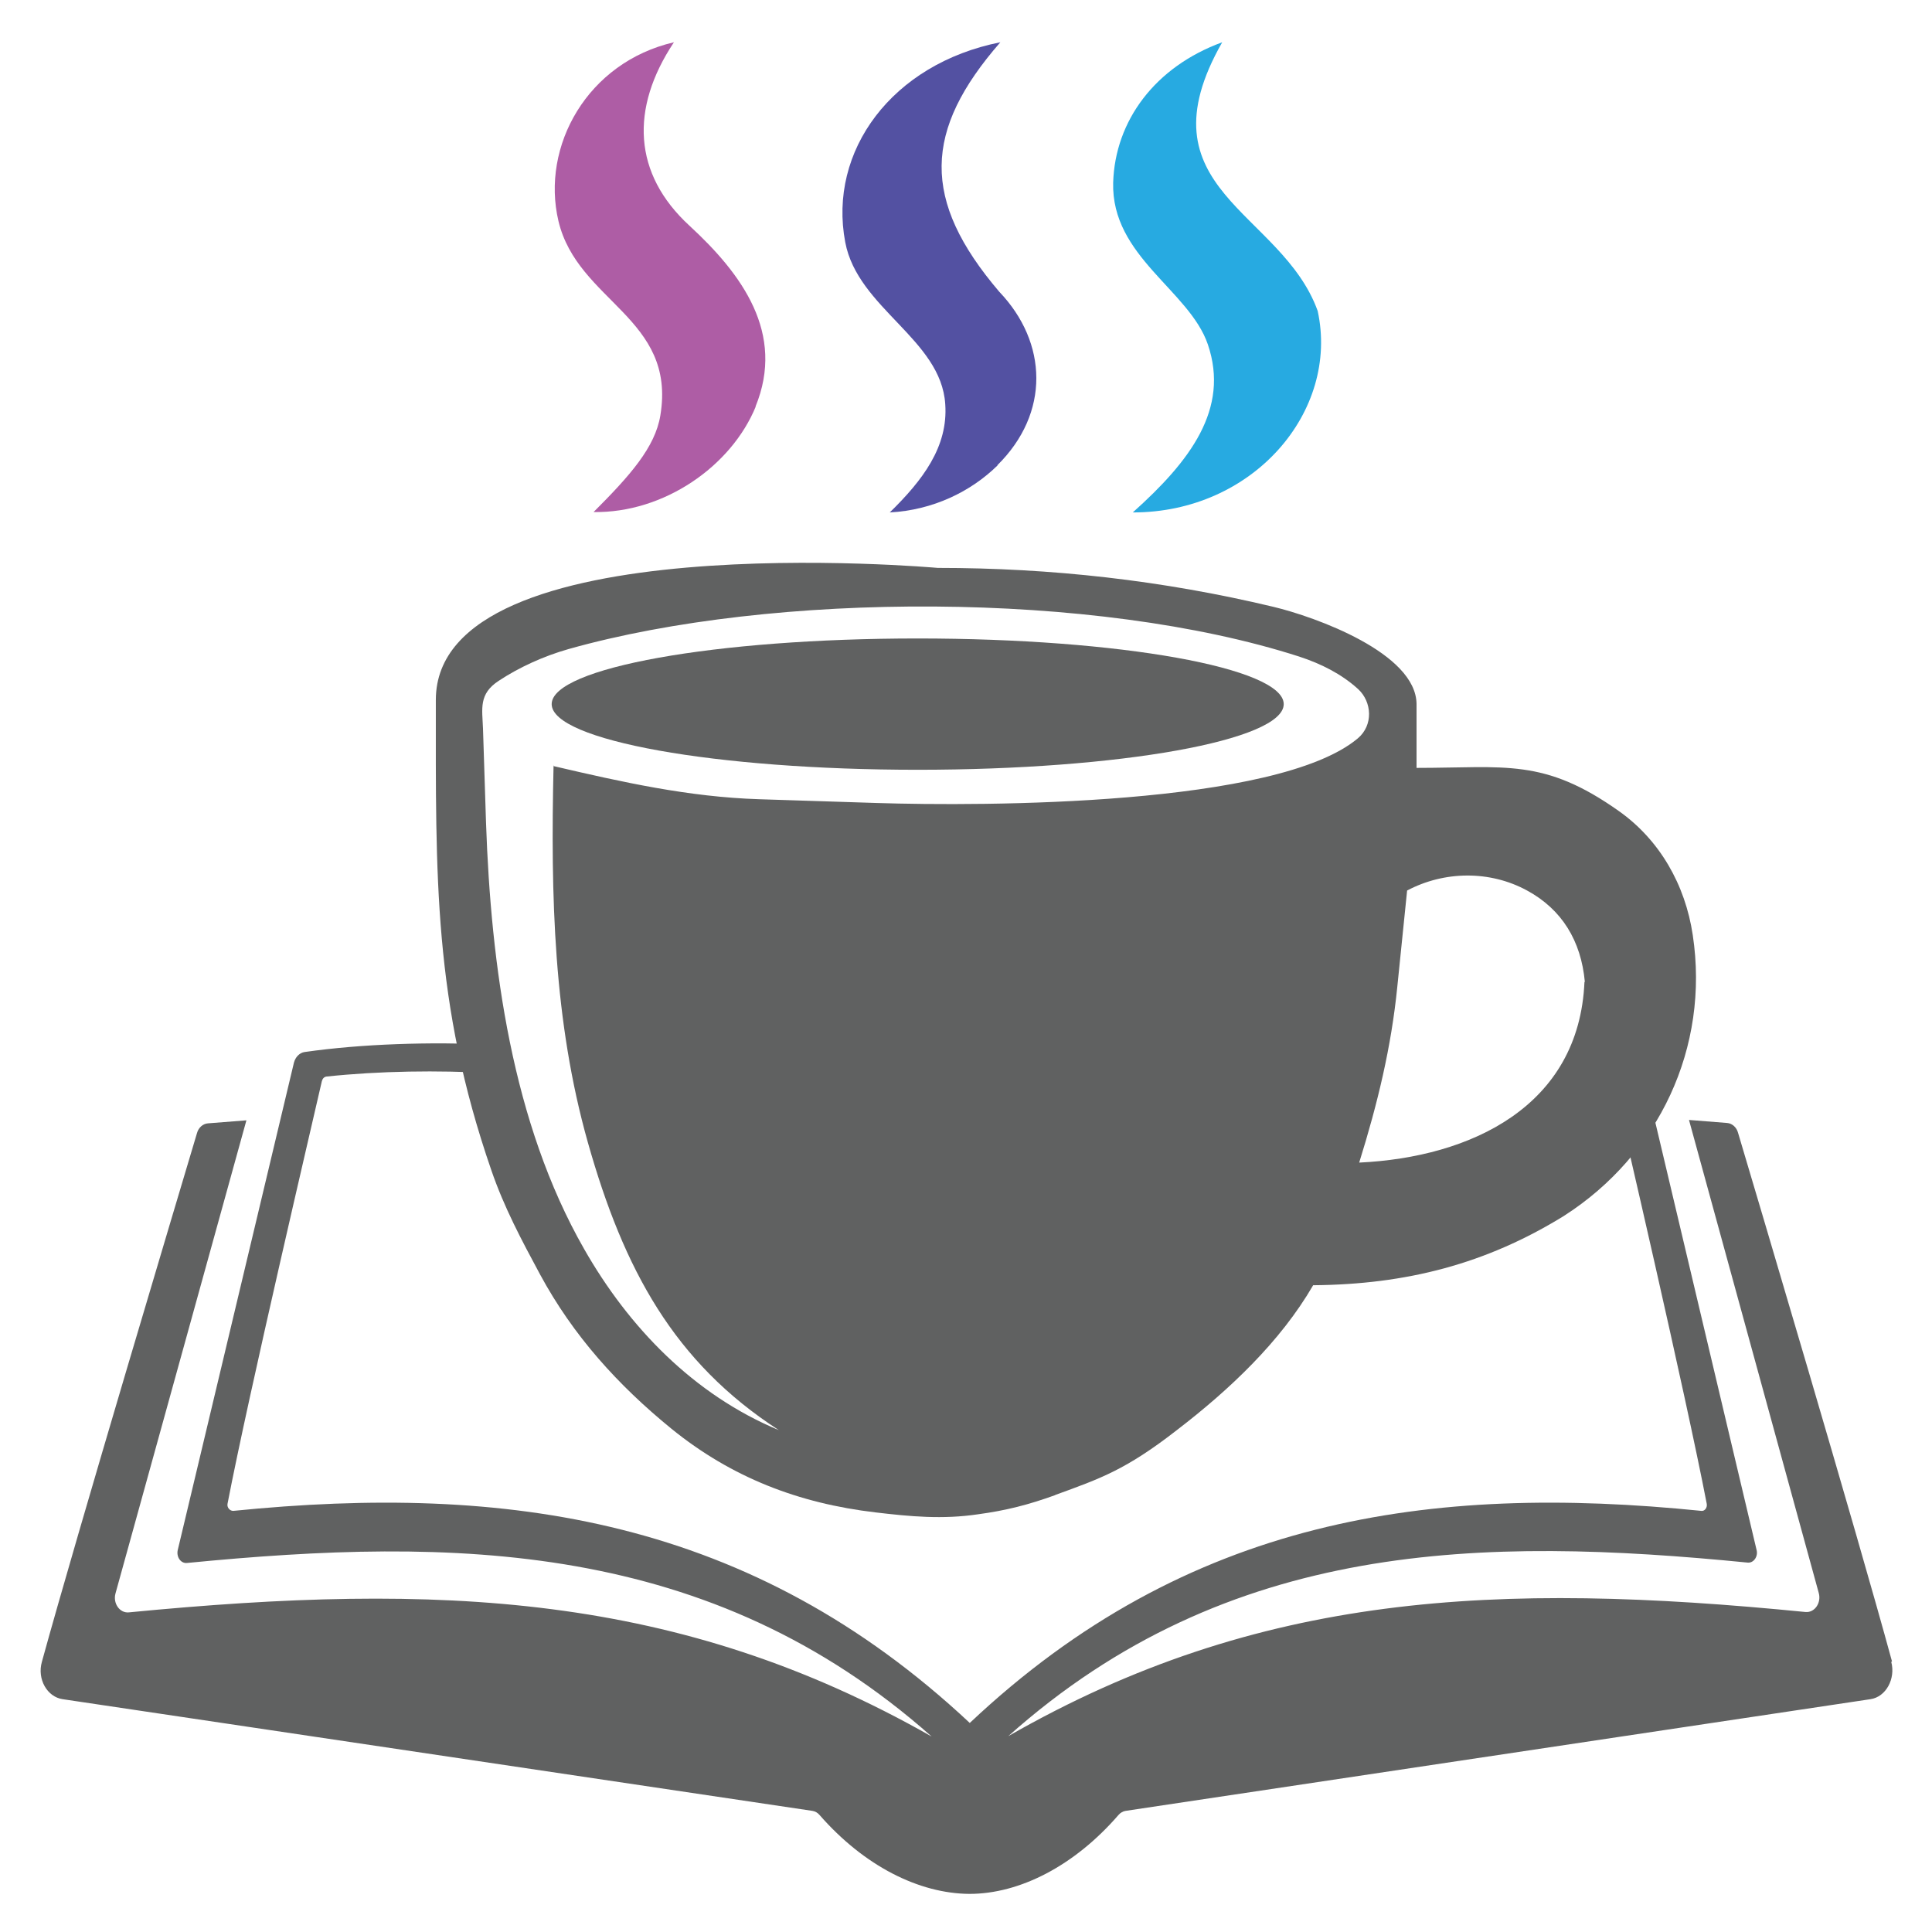
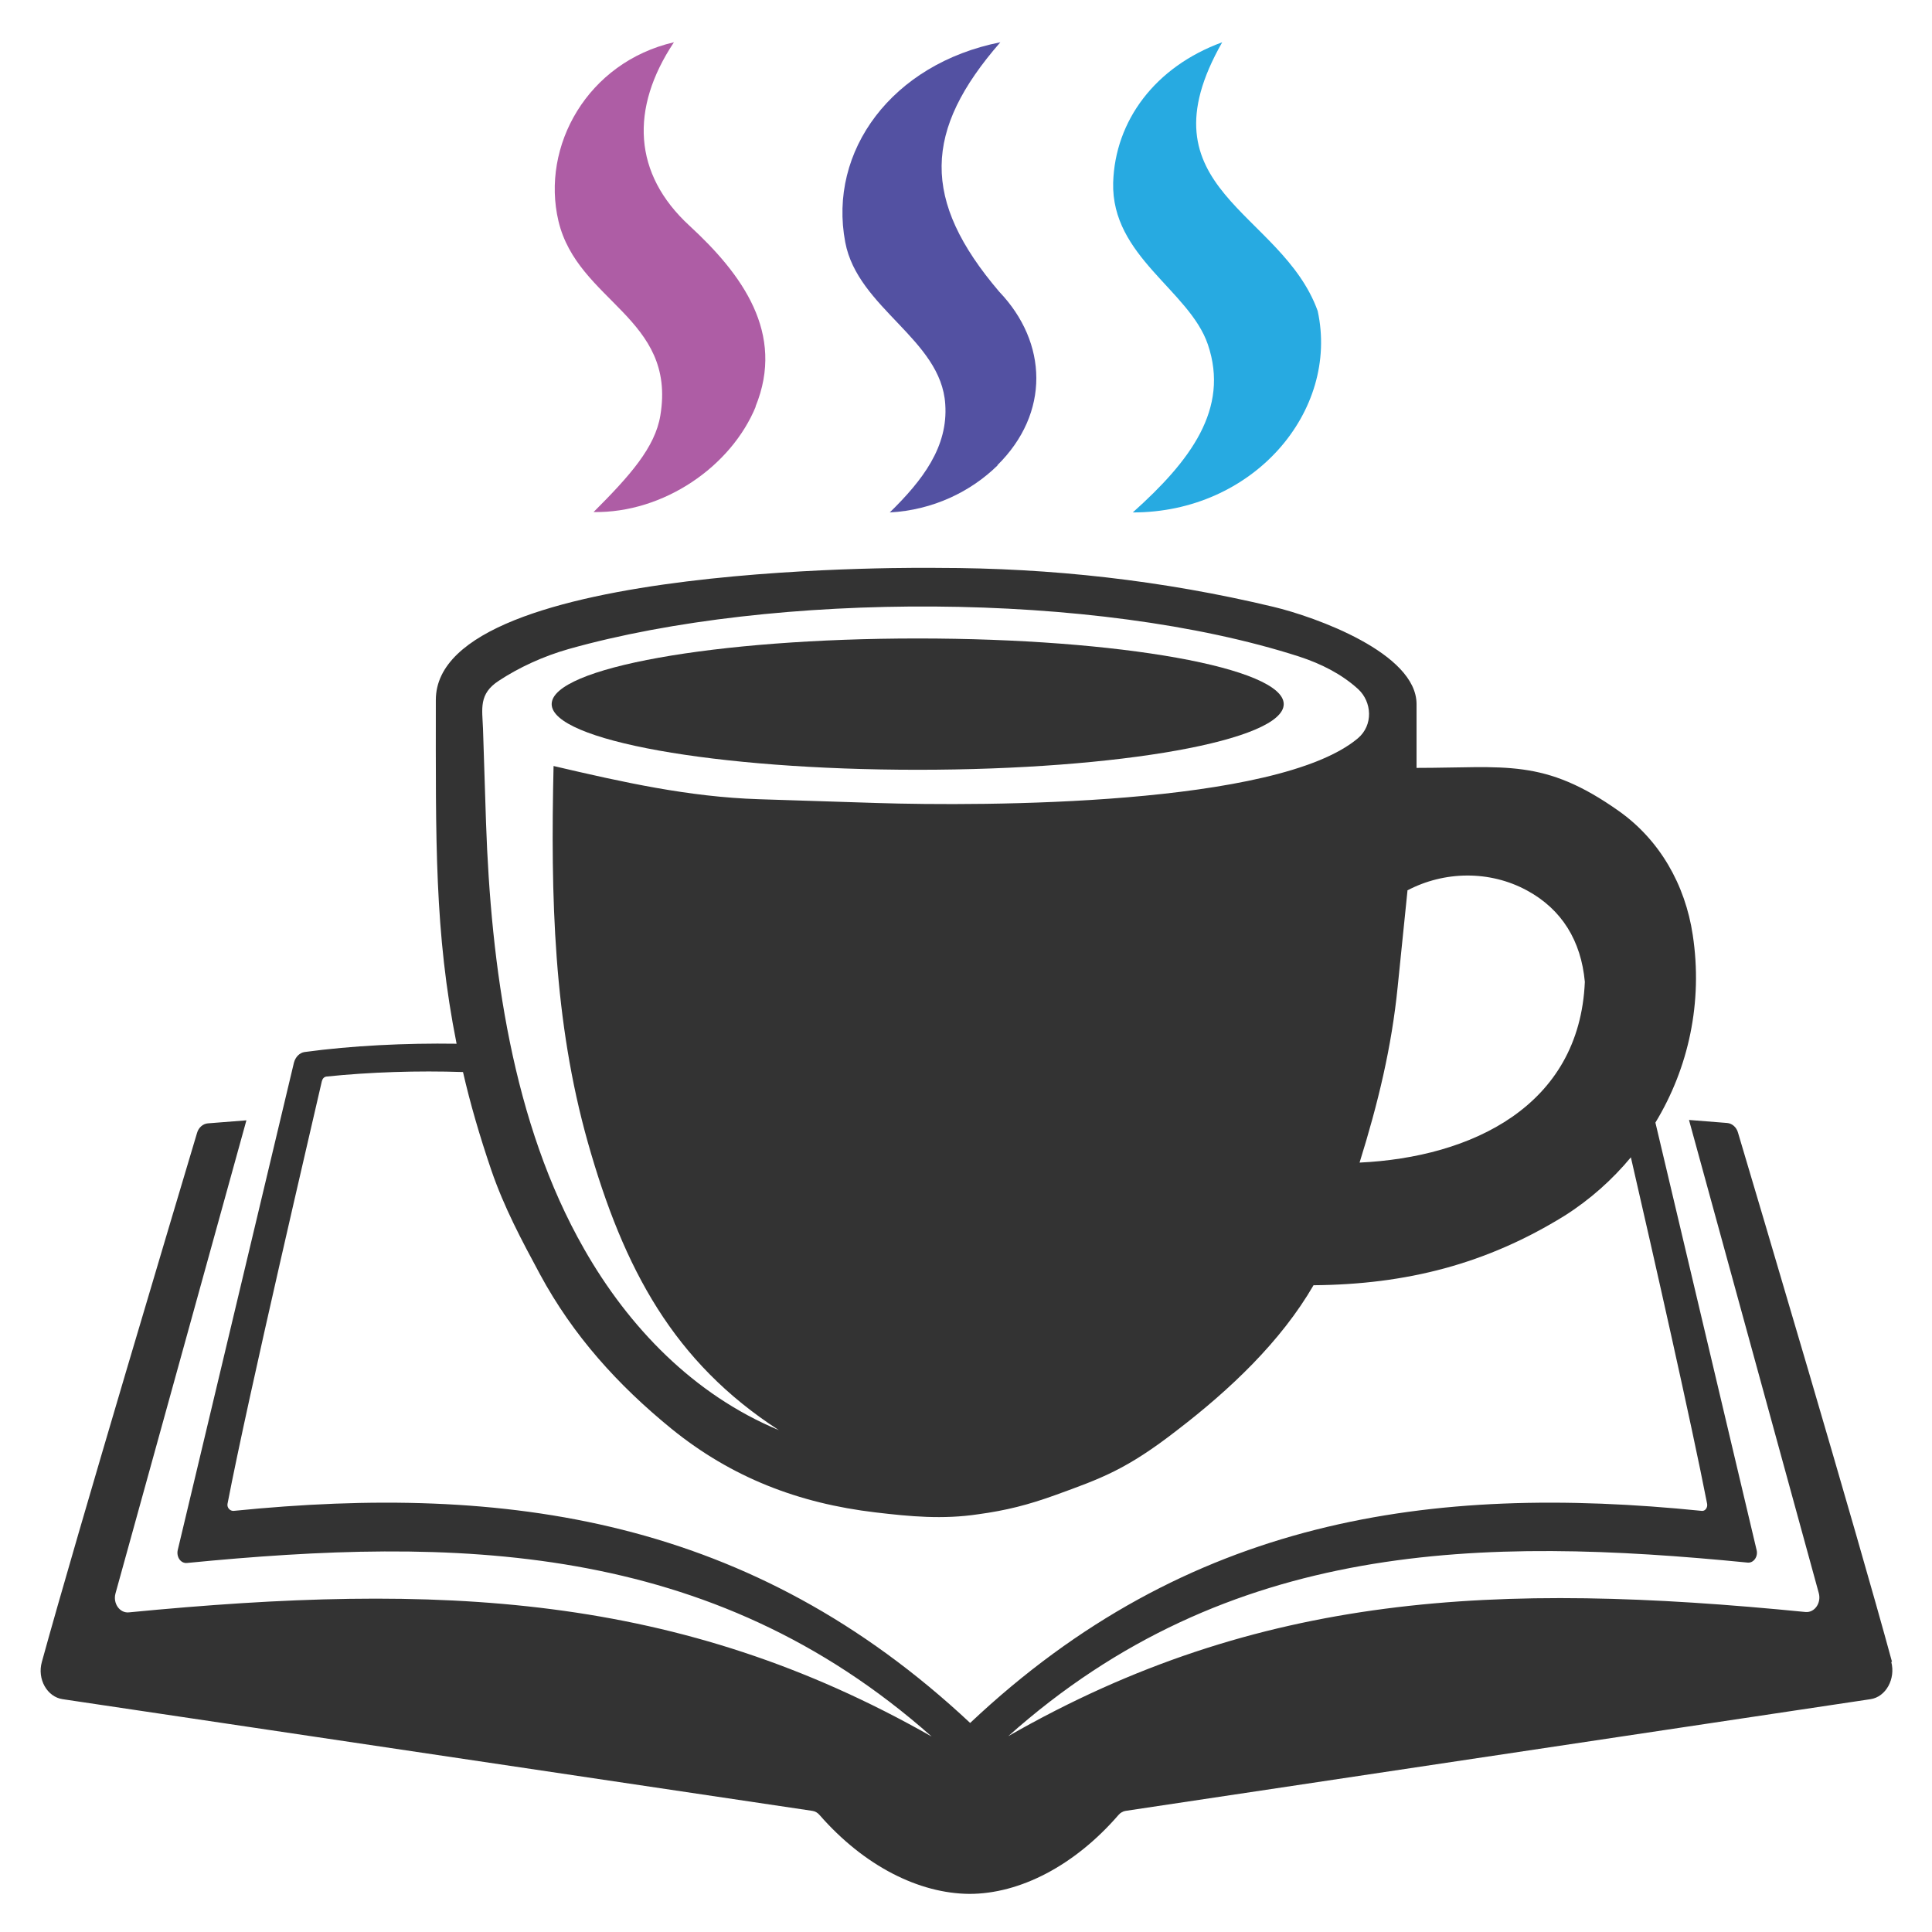
<svg xmlns="http://www.w3.org/2000/svg" id="Layer_1" version="1.1" viewBox="0 0 512 512">
  <defs>
    <style>
      .st0 {
-         fill: #606161;
+         fill: #5351a2;
      }

      .st1 {
        fill: #ae5da5;
      }

      .st2 {
        fill: #27aae1;
      }

      .st3 {
-         fill: #5351a2;
+         fill: #333;
      }
    </style>
  </defs>
-   <path class="st0" d="M501.4,440.3c-9.3-34.2-36.1-124.3-40.8-140.1-.4-1.5-1.6-2.5-2.9-2.6l-10.1-.8,34.4,125.4c.7,2.6-1.1,5.2-3.5,5-81.8-8.1-144.8-5.2-211.3,32.9,58.4-52.1,125.9-52.9,195.9-46,1.6.2,2.9-1.6,2.4-3.4l-30.6-129.2c-.4-1.5-1.4-2.6-2.8-2.8-3.4-.5-7-.9-10.6-1.2v7.3c1.6.1,3.2.3,4.7.5.6,0,1.1.5,1.2,1.2,2.3,9.7,19.3,82.9,24.9,112,.2,1-.5,2-1.4,1.9-72-7.3-136.3,1.9-193.9,56.2-58-54.3-122.7-63.5-195.2-56.2-.9,0-1.7-.9-1.5-1.9,5.6-29.1,22.8-102.3,25-112,.2-.7.6-1.1,1.2-1.2,14.1-1.5,29.6-1.7,43.7-.9v-7.6c-16.3-.7-34.1-.2-49.5,2-1.3.2-2.4,1.3-2.8,2.8l-30.8,129.2c-.4,1.8.8,3.6,2.5,3.4,70.5-6.9,138.5-6.1,197.3,46-67-38.1-130.4-40.9-212.8-32.9-2.4.2-4.2-2.4-3.5-5l34.7-125.4-10.2.8c-1.3.1-2.5,1.1-2.9,2.6-4.7,15.8-31.7,105.9-41.1,140.1-1.3,4.6,1.4,9.3,5.5,9.9l198.7,29.6c.7.1,1.4.5,1.9,1.1,11.8,13.5,26.3,20.8,39.7,20.9,13.3,0,27.8-7.4,39.5-20.9.5-.6,1.2-1,1.9-1.1l197.4-29.6c4.1-.6,6.7-5.4,5.5-9.9Z" />
-   <path class="st0" d="M279.7,396.2c-7.2,2.6-13.1,4.1-20.5,5.1-9.4,1.4-17.9.6-27.2-.5-20.3-2.4-38.1-9.2-54.1-22.2-14.1-11.5-26-24.6-34.8-40.9-4.9-9.1-9.5-17.7-12.9-27.6-15.4-44.6-14.7-77.7-14.7-124.6s133-35,133-35c30.1,0,59.6,3.3,88.9,10.3,11.3,2.7,37.9,12.3,38,25.8v16.9c23.5,0,33.7-2.7,53.7,11.5,10.7,7.6,17.5,19.4,19.5,32.8,4.5,29.8-9,58.3-34.1,74.4-20.7,12.8-41.9,18.2-66.5,18.4-8.7,15-22.2,27.7-36,38.3-13.6,10.6-20.3,12.9-32.4,17.3ZM146.6,203c18.4,4.3,35.9,8.2,54.5,8.8l31.2,1c28.4.9,106.1.8,127.5-17.1,4.2-3.5,3.8-9.7.1-13.1-4.4-4-9.8-6.7-15.6-8.6-54-17.4-139.3-17.3-193.6-2-6.7,1.9-13.2,4.9-18.5,8.4-5.4,3.5-4.4,7.4-4.2,12.7l.8,24.9c1.3,37.9,6.9,79.6,26,113,11.8,20.7,29,38.6,51.6,48-27.8-18-41.1-42.6-50.6-76.2-9.1-32.2-9.9-65.1-9.1-100ZM420,260.2c-1-10.9-6.1-19.2-15.3-24.2-9.9-5.4-22-5.2-31.8,0l-2.6,25.5c-1.6,16-5.2,30.9-10.1,46.6,29.6-1.4,58.3-14.9,59.7-47.9Z" />
-   <path class="st3" d="M264.4,123.3c-7.1,7-17.2,11.9-28.6,12.5,8.7-8.5,15.5-17.4,14.7-28.7-1.1-17.2-23.2-25.4-26.5-42.9-4.6-24.2,12.4-47.3,41.1-53-20.4,23.4-21,41.8-.3,66.1,12.9,13.5,13.5,32.2-.5,46Z" />
-   <path class="st2" d="M300.2,135.8c15.2-13.6,25.7-27.4,19.9-44.5-4.9-14.4-25.6-23.3-25.1-42.9.5-16.4,11.1-30.7,28.9-37.2-22.3,39.1,15.7,44.6,25.3,71.2,5.8,26.6-17.1,53.5-49.1,53.4Z" />
-   <path class="st1" d="M200.3,107.7c-6.5,15.9-24.4,28.3-43,28,9.6-9.6,16.3-17.1,17.7-25.6,4.3-25.9-21.9-30.1-27-51.5-4.7-19.9,7.7-42.1,30.6-47.4-11.7,17.6-10.8,34.9,4.1,48.6,13.9,12.8,25.5,28.5,17.5,48Z" />
-   <ellipse class="st0" cx="243.2" cy="186.6" rx="97" ry="17.4" />
+   <path class="st0" d="M264.4,123.3c-7.1,7-17.2,11.9-28.6,12.5,8.7-8.5,15.5-17.4,14.7-28.7-1.1-17.2-23.2-25.4-26.5-42.9-4.6-24.2,12.4-47.3,41.1-53-20.4,23.4-21,41.8-.3,66.1,12.9,13.5,13.5,32.2-.5,46h.1Z" />
+   <path class="st2" d="M300.2,135.8c15.2-13.6,25.7-27.4,19.9-44.5-4.9-14.4-25.6-23.3-25.1-42.9.5-16.4,11.1-30.7,28.9-37.2-22.3,39.1,15.7,44.6,25.3,71.2,5.8,26.6-17.1,53.5-49.1,53.4h.1Z" />
+   <path class="st1" d="M200.3,107.7c-6.5,15.9-24.4,28.3-43,28,9.6-9.6,16.3-17.1,17.7-25.6,4.3-25.9-21.9-30.1-27-51.5-4.7-19.9,7.7-42.1,30.6-47.4-11.7,17.6-10.8,34.9,4.1,48.6,13.9,12.8,25.5,28.5,17.5,48h0Z" />
+   <g>
+     <path class="st3" d="M501.2,440.4h.2c-9.3-34.3-36.1-124.4-40.8-140.2-.4-1.5-1.6-2.5-2.9-2.6l-10.1-.8,34.4,125.4c.7,2.6-1.1,5.2-3.5,5-81.8-8.1-144.8-5.2-211.3,32.9,58.4-52.1,125.9-52.9,195.9-46,1.6.2,2.9-1.6,2.4-3.4l-26.8-113.2c8.8-14.5,12.6-31.9,9.9-49.7-2-13.4-8.8-25.2-19.5-32.8-20-14.2-30.2-11.5-53.7-11.5v-16.9c0-13.5-26.7-23.1-38-25.8-29.3-7-58.8-10.3-88.9-10.3,0,0-133-2.1-133,35s-.4,61.5,5.5,91.1c-13.6-.2-27.8.5-40.3,2.2-1.3.2-2.4,1.3-2.8,2.8l-30.8,129.2c-.4,1.8.8,3.6,2.5,3.4,70.5-6.9,138.5-6.1,197.3,46-67-38.1-130.4-40.9-212.8-32.9-2.4.2-4.2-2.4-3.5-5l34.7-125.4-10.2.8c-1.3.1-2.5,1.1-2.9,2.6-4.7,15.8-31.7,105.9-41.1,140.1-1.3,4.6,1.4,9.3,5.5,9.9l198.7,29.6c.7.1,1.4.5,1.9,1.1,11.8,13.5,26.3,20.8,39.7,20.9,13.3,0,27.8-7.4,39.5-20.9.5-.6,1.2-1,1.9-1.1l197.4-29.6c4.1-.6,6.7-5.4,5.5-9.9ZM372.9,236c9.8-5.2,21.9-5.4,31.8,0,9.2,5,14.3,13.3,15.3,24.2h0c-1.4,33-30.1,46.5-59.7,47.9,4.9-15.7,8.5-30.6,10.1-46.6l2.6-25.5ZM132.2,180.4c5.3-3.5,11.8-6.5,18.5-8.4,54.3-15.3,139.6-15.4,193.6,2,5.8,1.9,11.2,4.6,15.6,8.6,3.7,3.4,4.1,9.6-.1,13.1-21.4,17.9-99.1,18-127.5,17.1l-31.2-1c-18.6-.6-36-4.5-54.4-8.8-.8,34.8,0,67.6,9.1,99.8,9.5,33.6,22.8,58.2,50.6,76.2-22.6-9.4-39.8-27.3-51.6-48-19.1-33.4-24.7-75.1-26-113l-.8-24.9c-.2-5.3-1.2-9.2,4.2-12.7ZM61.8,400.4c-.9,0-1.7-.9-1.5-1.9,5.6-29.1,22.8-102.3,25-112,.2-.7.6-1.1,1.2-1.2,11.6-1.2,24.2-1.6,36.2-1.2,1.9,8.3,4.4,16.9,7.5,26,3.4,9.9,8,18.5,12.9,27.6,8.8,16.3,20.7,29.4,34.8,40.9,16,13,33.8,19.8,54.1,22.2,9.3,1.1,17.8,1.9,27.2.5,7.4-1,13.3-2.5,20.5-5.1h0c12.1-4.4,18.8-6.7,32.4-17.3,13.8-10.6,27.3-23.3,36-38.3,24.6-.2,45.8-5.6,66.5-18.4,6.8-4.3,12.7-9.6,17.6-15.5,6.1,26.5,16.1,70.7,20.2,91.8.2,1-.5,2-1.4,1.9-72-7.3-136.3,1.9-193.9,56.2-58-54.3-122.7-63.5-195.2-56.2Z" />
+     <path class="st3" d="M146.6,203s0,0,0,0c0,0,0-.1,0-.2v.2Z" />
+     <ellipse class="st3" cx="243.2" cy="186.6" rx="97" ry="17.4" />
+   </g>
</svg>
